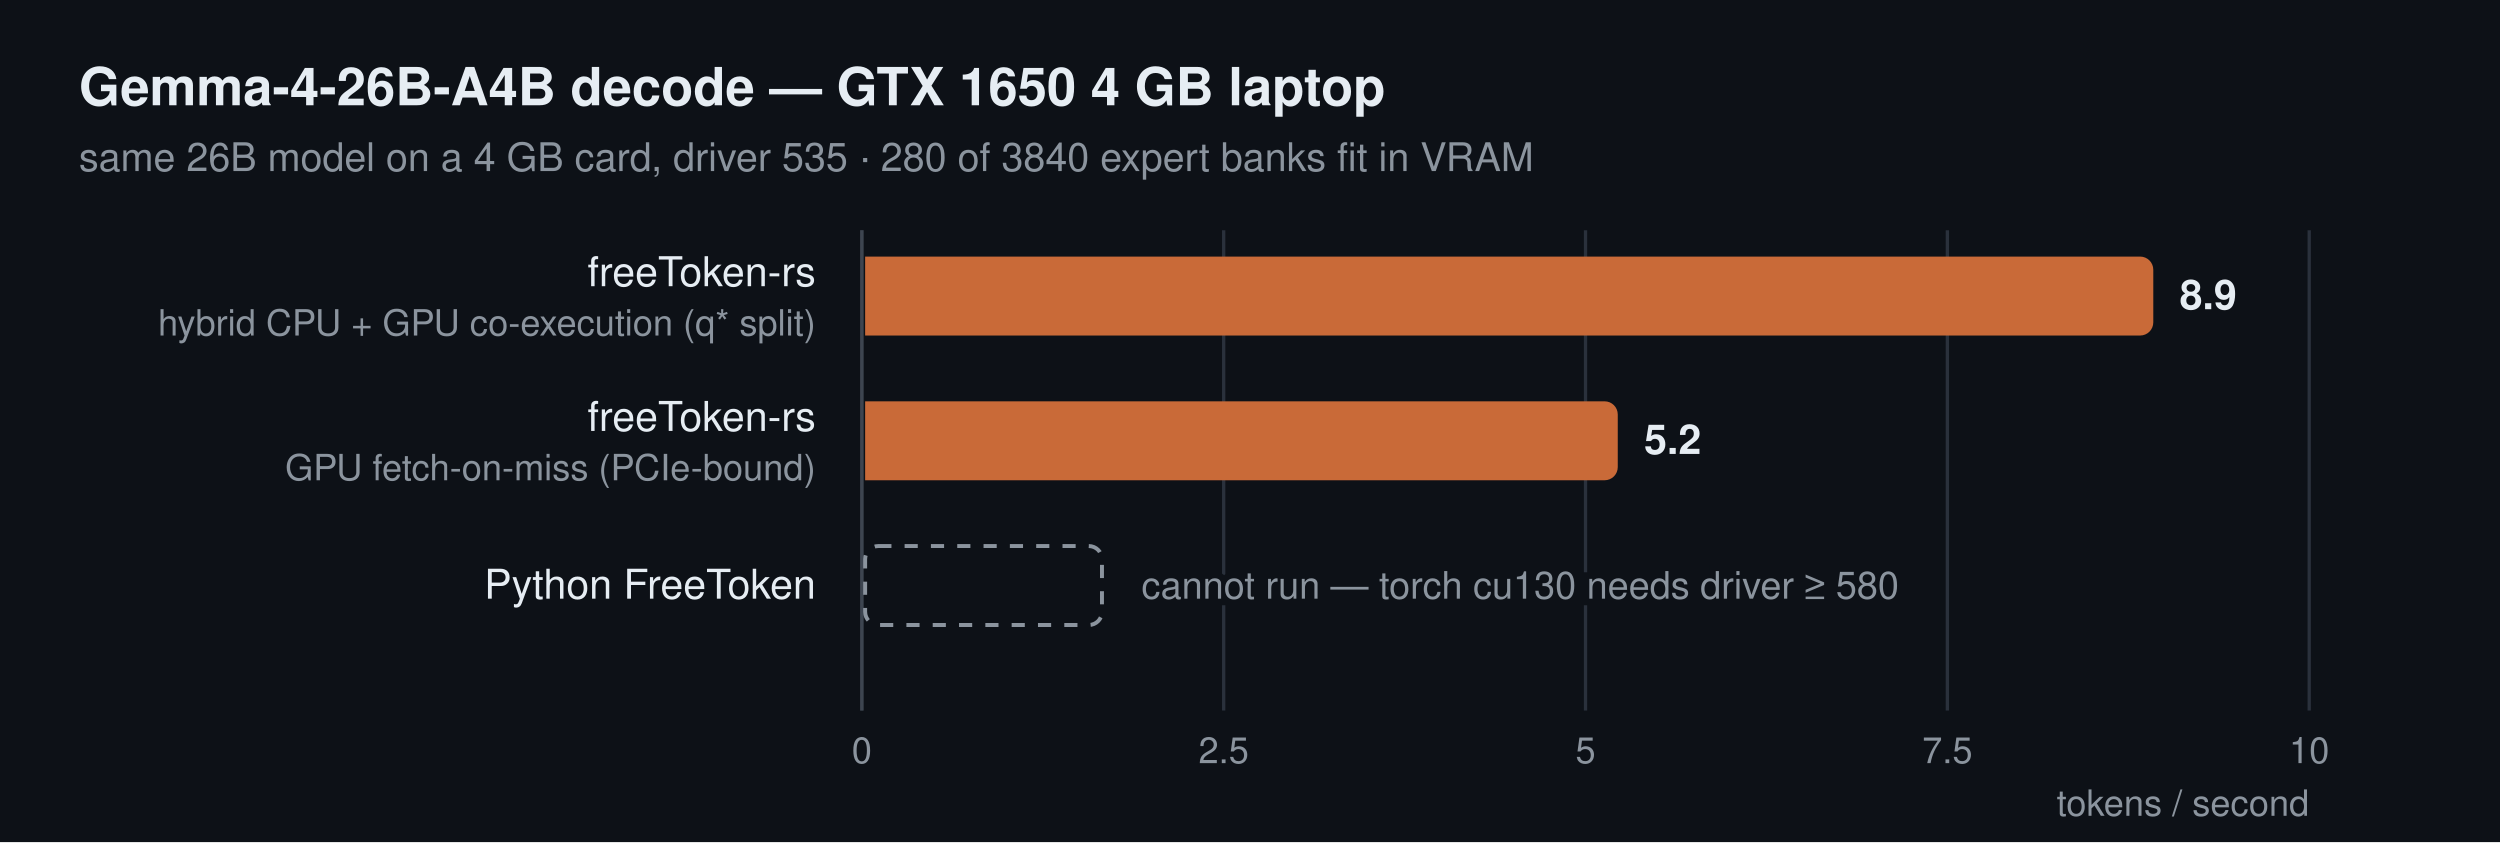
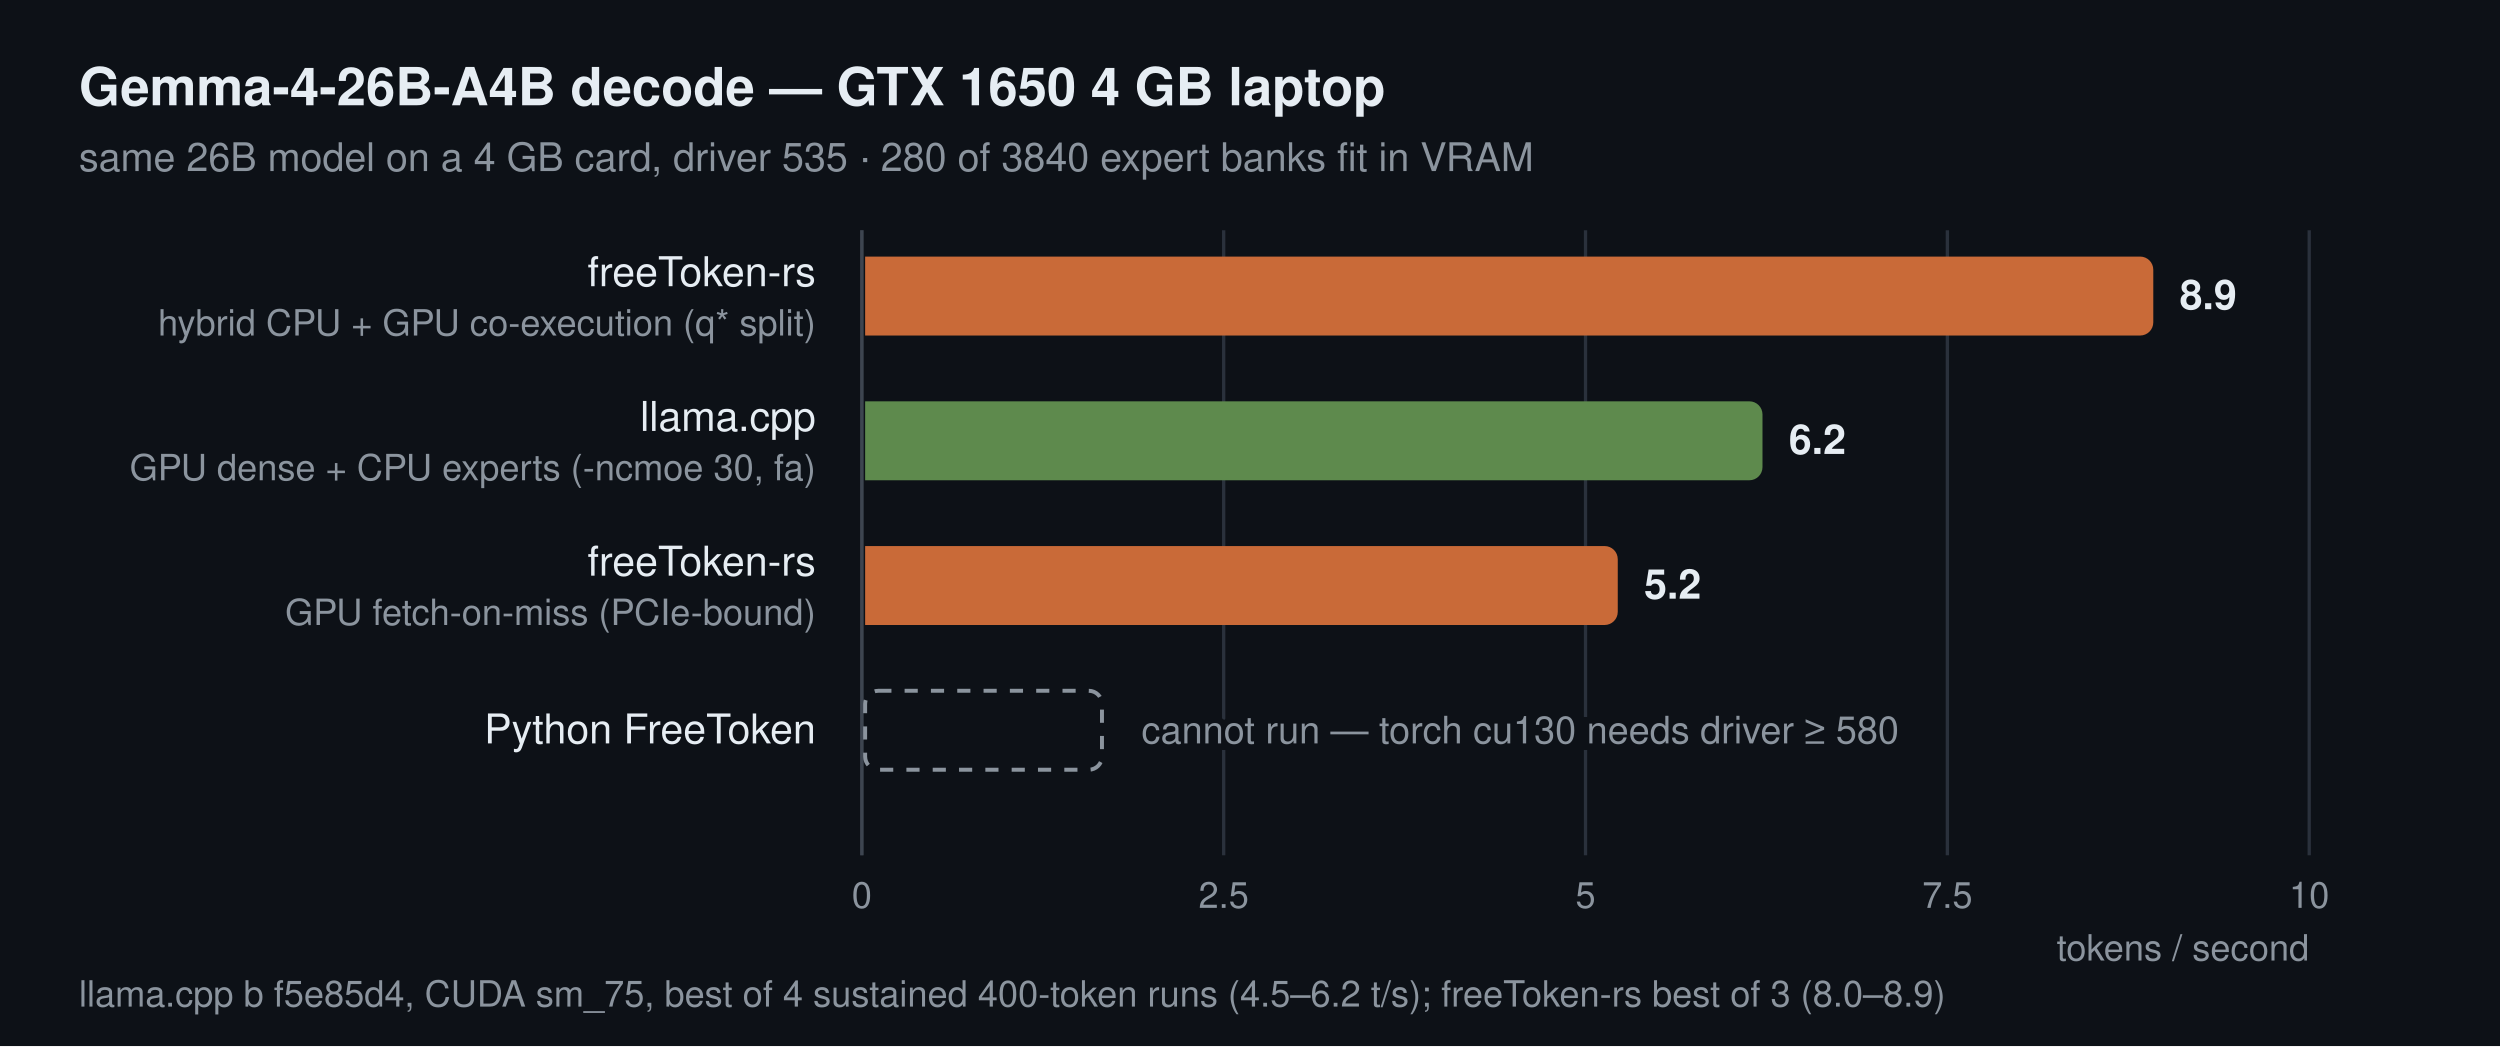
- <svg xmlns="http://www.w3.org/2000/svg" width="760" height="256" viewBox="0 0 760 256" role="img" aria-label="Gemma-4-26B-A4B decode — GTX 1650 4 GB laptop">
-   <rect width="760" height="256" fill="#0d1117" />
+ <svg xmlns="http://www.w3.org/2000/svg" width="760" height="318" viewBox="0 0 760 318" role="img" aria-label="Gemma-4-26B-A4B decode — GTX 1650 4 GB laptop">
+   <rect width="760" height="318" fill="#0d1117" />
  <text x="24" y="32" font-family="-apple-system,'Segoe UI',Helvetica,Arial,sans-serif" font-size="16" font-weight="600" fill="#e6edf3">Gemma-4-26B-A4B decode — GTX 1650 4 GB laptop</text>
  <text x="24" y="52" font-family="-apple-system,'Segoe UI',Helvetica,Arial,sans-serif" font-size="12" fill="#8b949e">same 26B model on a 4 GB card, driver 535 · 280 of 3840 expert banks fit in VRAM</text>
-   <line x1="262.0" y1="70" x2="262.0" y2="216" stroke="#2a313c" stroke-width="1" />
-   <text x="262.0" y="232" font-family="-apple-system,'Segoe UI',Helvetica,Arial,sans-serif" font-size="11" fill="#8b949e" text-anchor="middle" style="font-variant-numeric:tabular-nums">0</text>
-   <line x1="372.0" y1="70" x2="372.0" y2="216" stroke="#2a313c" stroke-width="1" />
-   <text x="372.0" y="232" font-family="-apple-system,'Segoe UI',Helvetica,Arial,sans-serif" font-size="11" fill="#8b949e" text-anchor="middle" style="font-variant-numeric:tabular-nums">2.5</text>
-   <line x1="482.0" y1="70" x2="482.0" y2="216" stroke="#2a313c" stroke-width="1" />
-   <text x="482.0" y="232" font-family="-apple-system,'Segoe UI',Helvetica,Arial,sans-serif" font-size="11" fill="#8b949e" text-anchor="middle" style="font-variant-numeric:tabular-nums">5</text>
-   <line x1="592.0" y1="70" x2="592.0" y2="216" stroke="#2a313c" stroke-width="1" />
-   <text x="592.0" y="232" font-family="-apple-system,'Segoe UI',Helvetica,Arial,sans-serif" font-size="11" fill="#8b949e" text-anchor="middle" style="font-variant-numeric:tabular-nums">7.5</text>
-   <line x1="702.0" y1="70" x2="702.0" y2="216" stroke="#2a313c" stroke-width="1" />
-   <text x="702.0" y="232" font-family="-apple-system,'Segoe UI',Helvetica,Arial,sans-serif" font-size="11" fill="#8b949e" text-anchor="middle" style="font-variant-numeric:tabular-nums">10</text>
-   <text x="702" y="248" font-family="-apple-system,'Segoe UI',Helvetica,Arial,sans-serif" font-size="11" fill="#8b949e" text-anchor="end">tokens / second</text>
-   <line x1="262" y1="70" x2="262" y2="216" stroke="#3d4550" stroke-width="1" />
+   <line x1="262.0" y1="70" x2="262.0" y2="260" stroke="#2a313c" stroke-width="1" />
+   <text x="262.0" y="276" font-family="-apple-system,'Segoe UI',Helvetica,Arial,sans-serif" font-size="11" fill="#8b949e" text-anchor="middle" style="font-variant-numeric:tabular-nums">0</text>
+   <line x1="372.0" y1="70" x2="372.0" y2="260" stroke="#2a313c" stroke-width="1" />
+   <text x="372.0" y="276" font-family="-apple-system,'Segoe UI',Helvetica,Arial,sans-serif" font-size="11" fill="#8b949e" text-anchor="middle" style="font-variant-numeric:tabular-nums">2.5</text>
+   <line x1="482.0" y1="70" x2="482.0" y2="260" stroke="#2a313c" stroke-width="1" />
+   <text x="482.0" y="276" font-family="-apple-system,'Segoe UI',Helvetica,Arial,sans-serif" font-size="11" fill="#8b949e" text-anchor="middle" style="font-variant-numeric:tabular-nums">5</text>
+   <line x1="592.0" y1="70" x2="592.0" y2="260" stroke="#2a313c" stroke-width="1" />
+   <text x="592.0" y="276" font-family="-apple-system,'Segoe UI',Helvetica,Arial,sans-serif" font-size="11" fill="#8b949e" text-anchor="middle" style="font-variant-numeric:tabular-nums">7.5</text>
+   <line x1="702.0" y1="70" x2="702.0" y2="260" stroke="#2a313c" stroke-width="1" />
+   <text x="702.0" y="276" font-family="-apple-system,'Segoe UI',Helvetica,Arial,sans-serif" font-size="11" fill="#8b949e" text-anchor="middle" style="font-variant-numeric:tabular-nums">10</text>
+   <text x="702" y="292" font-family="-apple-system,'Segoe UI',Helvetica,Arial,sans-serif" font-size="11" fill="#8b949e" text-anchor="end">tokens / second</text>
+   <line x1="262" y1="70" x2="262" y2="260" stroke="#3d4550" stroke-width="1" />
  <text x="248" y="87" font-family="-apple-system,'Segoe UI',Helvetica,Arial,sans-serif" font-size="12.5" fill="#e6edf3" text-anchor="end">freeToken-rs</text>
  <text x="248" y="102" font-family="-apple-system,'Segoe UI',Helvetica,Arial,sans-serif" font-size="11" fill="#8b949e" text-anchor="end">hybrid CPU + GPU co-execution (q* split)</text>
  <path d="M263,78 h387.6 a4,4 0 0 1 4,4 v16 a4,4 0 0 1 -4,4 h-387.6 Z" fill="#C96A38" fill-opacity="1.0" />
  <text x="662.6" y="94" font-family="-apple-system,'Segoe UI',Helvetica,Arial,sans-serif" font-size="12.5" font-weight="600" fill="#e6edf3" style="font-variant-numeric:tabular-nums">8.9</text>
-   <text x="248" y="131" font-family="-apple-system,'Segoe UI',Helvetica,Arial,sans-serif" font-size="12.5" fill="#e6edf3" text-anchor="end">freeToken-rs</text>
-   <text x="248" y="146" font-family="-apple-system,'Segoe UI',Helvetica,Arial,sans-serif" font-size="11" fill="#8b949e" text-anchor="end">GPU fetch-on-miss (PCIe-bound)</text>
-   <path d="M263,122 h224.8 a4,4 0 0 1 4,4 v16 a4,4 0 0 1 -4,4 h-224.8 Z" fill="#C96A38" fill-opacity="1.0" />
-   <text x="499.8" y="138" font-family="-apple-system,'Segoe UI',Helvetica,Arial,sans-serif" font-size="12.5" font-weight="600" fill="#e6edf3" style="font-variant-numeric:tabular-nums">5.2</text>
-   <text x="248" y="182" font-family="-apple-system,'Segoe UI',Helvetica,Arial,sans-serif" font-size="12.5" fill="#e6edf3" text-anchor="end">Python FreeToken</text>
-   <rect x="263" y="166" width="72" height="24" rx="4" fill="none" stroke="#8b949e" stroke-width="1.2" stroke-dasharray="4 4" />
-   <text x="347" y="182" font-family="-apple-system,'Segoe UI',Helvetica,Arial,sans-serif" font-size="11.5" fill="#8b949e" stroke="#0d1117" stroke-width="4" paint-order="stroke">cannot run — torch cu130 needs driver ≥ 580</text>
+   <text x="248" y="131" font-family="-apple-system,'Segoe UI',Helvetica,Arial,sans-serif" font-size="12.5" fill="#e6edf3" text-anchor="end">llama.cpp</text>
+   <text x="248" y="146" font-family="-apple-system,'Segoe UI',Helvetica,Arial,sans-serif" font-size="11" fill="#8b949e" text-anchor="end">GPU dense + CPU experts (-ncmoe 30, fa)</text>
+   <path d="M263,122 h268.8 a4,4 0 0 1 4,4 v16 a4,4 0 0 1 -4,4 h-268.8 Z" fill="#5E8A4D" fill-opacity="1.0" />
+   <text x="543.8" y="138" font-family="-apple-system,'Segoe UI',Helvetica,Arial,sans-serif" font-size="12.5" font-weight="600" fill="#e6edf3" style="font-variant-numeric:tabular-nums">6.2</text>
+   <text x="248" y="175" font-family="-apple-system,'Segoe UI',Helvetica,Arial,sans-serif" font-size="12.5" fill="#e6edf3" text-anchor="end">freeToken-rs</text>
+   <text x="248" y="190" font-family="-apple-system,'Segoe UI',Helvetica,Arial,sans-serif" font-size="11" fill="#8b949e" text-anchor="end">GPU fetch-on-miss (PCIe-bound)</text>
+   <path d="M263,166 h224.8 a4,4 0 0 1 4,4 v16 a4,4 0 0 1 -4,4 h-224.8 Z" fill="#C96A38" fill-opacity="1.0" />
+   <text x="499.8" y="182" font-family="-apple-system,'Segoe UI',Helvetica,Arial,sans-serif" font-size="12.5" font-weight="600" fill="#e6edf3" style="font-variant-numeric:tabular-nums">5.2</text>
+   <text x="248" y="226" font-family="-apple-system,'Segoe UI',Helvetica,Arial,sans-serif" font-size="12.5" fill="#e6edf3" text-anchor="end">Python FreeToken</text>
+   <rect x="263" y="210" width="72" height="24" rx="4" fill="none" stroke="#8b949e" stroke-width="1.2" stroke-dasharray="4 4" />
+   <text x="347" y="226" font-family="-apple-system,'Segoe UI',Helvetica,Arial,sans-serif" font-size="11.5" fill="#8b949e" stroke="#0d1117" stroke-width="4" paint-order="stroke">cannot run — torch cu130 needs driver ≥ 580</text>
+   <text x="24" y="306" font-family="-apple-system,'Segoe UI',Helvetica,Arial,sans-serif" font-size="11" fill="#8b949e">llama.cpp b f5e85d4, CUDA sm_75, best of 4 sustained 400-token runs (4.5–6.2 t/s); freeToken-rs best of 3 (8.0–8.9)</text>
</svg>
